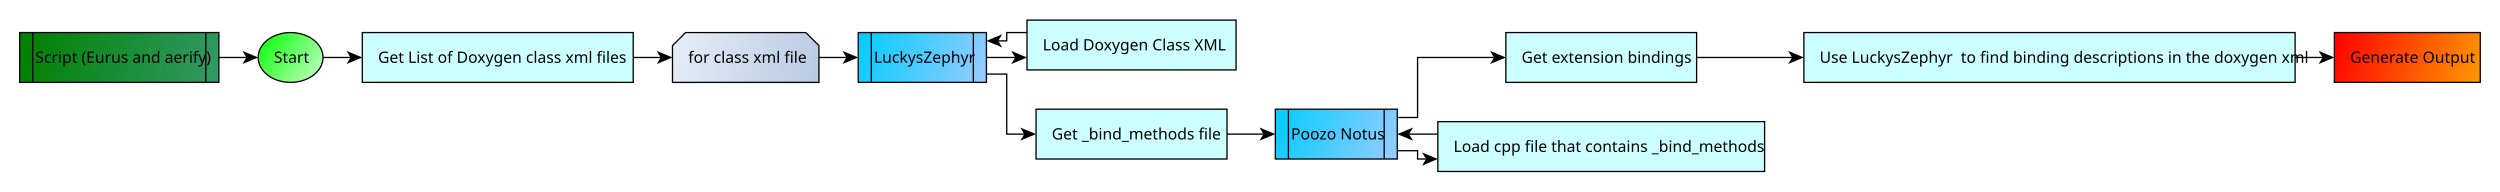
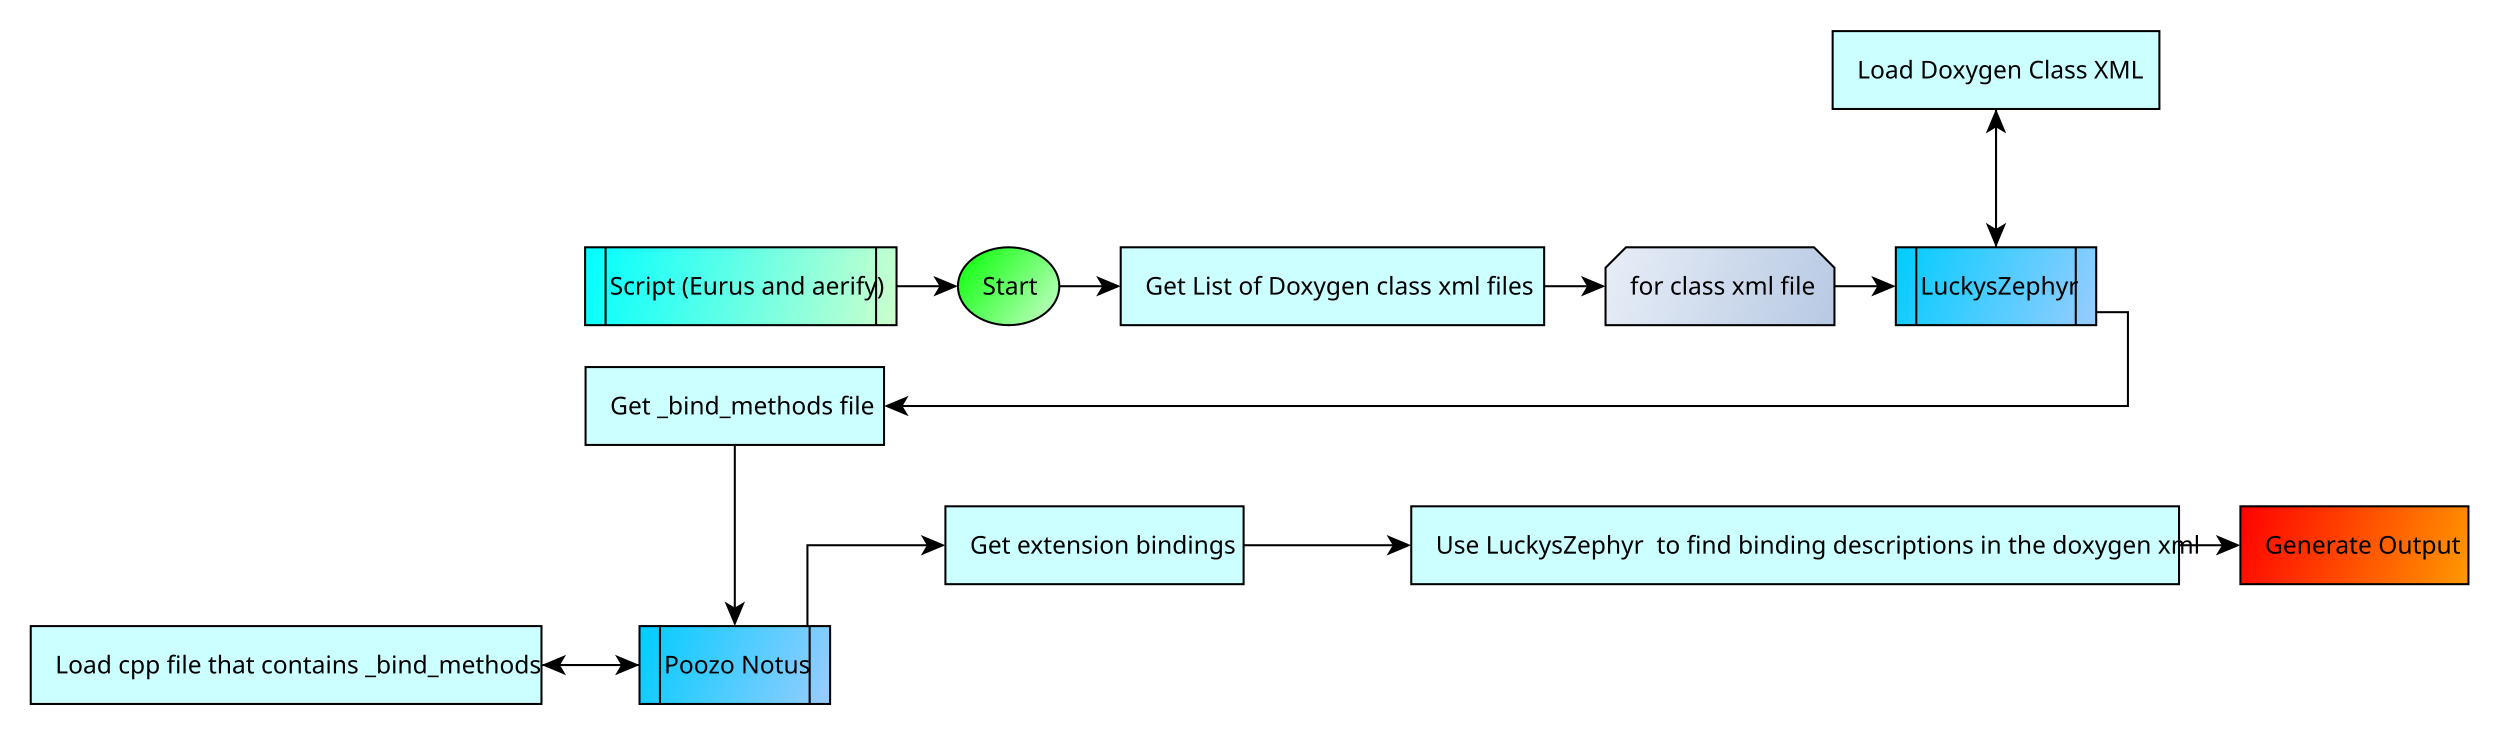
- <svg xmlns="http://www.w3.org/2000/svg" fill-opacity="1" color-rendering="auto" color-interpolation="auto" text-rendering="auto" stroke="black" stroke-linecap="square" width="1910" stroke-miterlimit="10" shape-rendering="auto" stroke-opacity="1" fill="black" stroke-dasharray="none" font-weight="normal" stroke-width="1" height="146" font-family="'Dialog'" font-style="normal" stroke-linejoin="miter" font-size="12px" stroke-dashoffset="0" image-rendering="auto">
+ <svg xmlns="http://www.w3.org/2000/svg" fill-opacity="1" color-rendering="auto" color-interpolation="auto" text-rendering="auto" stroke="black" stroke-linecap="square" width="1222" stroke-miterlimit="10" shape-rendering="auto" stroke-opacity="1" fill="black" stroke-dasharray="none" font-weight="normal" stroke-width="1" height="360" font-family="'Dialog'" font-style="normal" stroke-linejoin="miter" font-size="12px" stroke-dashoffset="0" image-rendering="auto">
  <defs id="genericDefs" />
  <g>
    <defs id="defs1">
-       <linearGradient x1="776.544" gradientUnits="userSpaceOnUse" x2="922.437" y1="-67.578" y2="-29.516" id="linearGradient1" spreadMethod="reflect">
+       <linearGradient x1="0.224" gradientUnits="userSpaceOnUse" x2="146.116" y1="-67.578" y2="-29.516" id="linearGradient1" spreadMethod="reflect">
        <stop stop-opacity="1" stop-color="rgb(204,255,255)" offset="0%" />
        <stop stop-opacity="1" stop-color="rgb(204,255,255)" offset="100%" />
      </linearGradient>
      <linearGradient x1="182.227" gradientUnits="userSpaceOnUse" x2="231.797" y1="-126.125" y2="-88.063" id="linearGradient2" spreadMethod="reflect">
        <stop stop-opacity="1" stop-color="lime" offset="0%" />
        <stop stop-opacity="1" stop-color="rgb(204,255,204)" offset="100%" />
      </linearGradient>
      <linearGradient x1="498.785" gradientUnits="userSpaceOnUse" x2="610.676" y1="-126.125" y2="-88.063" id="linearGradient3" spreadMethod="reflect">
        <stop stop-opacity="1" stop-color="rgb(232,238,247)" offset="0%" />
        <stop stop-opacity="1" stop-color="rgb(183,201,227)" offset="100%" />
      </linearGradient>
      <linearGradient x1="640.676" gradientUnits="userSpaceOnUse" x2="738.633" y1="-126.125" y2="-88.063" id="linearGradient4" spreadMethod="reflect">
        <stop stop-opacity="1" stop-color="rgb(0,204,255)" offset="0%" />
        <stop stop-opacity="1" stop-color="rgb(153,204,255)" offset="100%" />
      </linearGradient>
      <linearGradient x1="261.797" gradientUnits="userSpaceOnUse" x2="468.785" y1="-126.125" y2="-88.063" id="linearGradient5" spreadMethod="reflect">
        <stop stop-opacity="1" stop-color="rgb(204,255,255)" offset="0%" />
        <stop stop-opacity="1" stop-color="rgb(204,255,255)" offset="100%" />
      </linearGradient>
-       <linearGradient x1="769.633" gradientUnits="userSpaceOnUse" x2="929.348" y1="-135.641" y2="-97.578" id="linearGradient6" spreadMethod="reflect">
+       <linearGradient x1="609.797" gradientUnits="userSpaceOnUse" x2="769.512" y1="-231.793" y2="-193.731" id="linearGradient6" spreadMethod="reflect">
        <stop stop-opacity="1" stop-color="rgb(204,255,255)" offset="0%" />
        <stop stop-opacity="1" stop-color="rgb(204,255,255)" offset="100%" />
      </linearGradient>
-       <linearGradient x1="959.348" gradientUnits="userSpaceOnUse" x2="1052.518" y1="-67.578" y2="-29.516" id="linearGradient7" spreadMethod="reflect">
+       <linearGradient x1="26.585" gradientUnits="userSpaceOnUse" x2="119.755" y1="59.032" y2="97.094" id="linearGradient7" spreadMethod="reflect">
        <stop stop-opacity="1" stop-color="rgb(0,204,255)" offset="0%" />
        <stop stop-opacity="1" stop-color="rgb(153,204,255)" offset="100%" />
      </linearGradient>
-       <linearGradient x1="1083.518" gradientUnits="userSpaceOnUse" x2="1333.168" y1="-58.063" y2="-20" id="linearGradient8" spreadMethod="reflect">
+       <linearGradient x1="-270.977" gradientUnits="userSpaceOnUse" x2="-21.327" y1="59.032" y2="97.094" id="linearGradient8" spreadMethod="reflect">
        <stop stop-opacity="1" stop-color="rgb(204,255,255)" offset="0%" />
        <stop stop-opacity="1" stop-color="rgb(204,255,255)" offset="100%" />
      </linearGradient>
      <linearGradient x1="0" gradientUnits="userSpaceOnUse" x2="152.227" y1="-126.125" y2="-88.063" id="linearGradient9" spreadMethod="reflect">
-         <stop stop-opacity="1" stop-color="green" offset="0%" />
-         <stop stop-opacity="1" stop-color="rgb(51,153,102)" offset="100%" />
+         <stop stop-opacity="1" stop-color="aqua" offset="0%" />
+         <stop stop-opacity="1" stop-color="rgb(204,255,204)" offset="100%" />
      </linearGradient>
-       <linearGradient x1="1135.464" gradientUnits="userSpaceOnUse" x2="1281.222" y1="-126.125" y2="-88.063" id="linearGradient10" spreadMethod="reflect">
+       <linearGradient x1="176.116" gradientUnits="userSpaceOnUse" x2="321.874" y1="0.484" y2="38.547" id="linearGradient10" spreadMethod="reflect">
        <stop stop-opacity="1" stop-color="rgb(204,255,255)" offset="0%" />
        <stop stop-opacity="1" stop-color="rgb(204,255,255)" offset="100%" />
      </linearGradient>
-       <linearGradient x1="1363.168" gradientUnits="userSpaceOnUse" x2="1738.461" y1="-126.125" y2="-88.063" id="linearGradient11" spreadMethod="reflect">
+       <linearGradient x1="403.82" gradientUnits="userSpaceOnUse" x2="779.113" y1="0.484" y2="38.547" id="linearGradient11" spreadMethod="reflect">
        <stop stop-opacity="1" stop-color="rgb(204,255,255)" offset="0%" />
        <stop stop-opacity="1" stop-color="rgb(204,255,255)" offset="100%" />
      </linearGradient>
-       <linearGradient x1="1768.461" gradientUnits="userSpaceOnUse" x2="1879.924" y1="-126.125" y2="-88.063" id="linearGradient12" spreadMethod="reflect">
+       <linearGradient x1="809.113" gradientUnits="userSpaceOnUse" x2="920.576" y1="0.484" y2="38.547" id="linearGradient12" spreadMethod="reflect">
        <stop stop-opacity="1" stop-color="red" offset="0%" />
        <stop stop-opacity="1" stop-color="rgb(255,153,0)" offset="100%" />
      </linearGradient>
      <clipPath clipPathUnits="userSpaceOnUse" id="clipPath1">
-         <path d="M0 0 L1910 0 L1910 146 L0 146 L0 0 Z" />
+         <path d="M0 0 L1222 0 L1222 360 L0 360 L0 0 Z" />
      </clipPath>
      <clipPath clipPathUnits="userSpaceOnUse" id="clipPath2">
-         <path d="M-15 -151 L1895 -151 L1895 -5 L-15 -5 L-15 -151 Z" />
+         <path d="M-286 -247 L936 -247 L936 113 L-286 113 L-286 -247 Z" />
      </clipPath>
    </defs>
-     <g fill="url(#linearGradient1)" text-rendering="geometricPrecision" shape-rendering="geometricPrecision" transform="matrix(1,0,0,1,15,151)" stroke="url(#linearGradient1)">
-       <path d="M776.544 -67.578 L922.437 -67.578 L922.437 -29.516 L776.544 -29.516 Z" stroke="none" clip-path="url(#clipPath2)" />
+     <g fill="url(#linearGradient1)" text-rendering="geometricPrecision" shape-rendering="geometricPrecision" transform="matrix(1,0,0,1,286,247)" stroke="url(#linearGradient1)">
+       <path d="M0.224 -67.578 L146.116 -67.578 L146.116 -29.516 L0.224 -29.516 Z" stroke="none" clip-path="url(#clipPath2)" />
    </g>
-     <g text-rendering="geometricPrecision" stroke-miterlimit="1.45" shape-rendering="geometricPrecision" transform="matrix(1,0,0,1,15,151)" stroke-linecap="butt">
-       <path fill="none" d="M776.544 -67.578 L922.437 -67.578 L922.437 -29.516 L776.544 -29.516 Z" clip-path="url(#clipPath2)" />
-       <text x="788.544" xml:space="preserve" y="-44.445" clip-path="url(#clipPath2)" font-family="sans-serif" stroke="none">Get _bind_methods file</text>
+     <g text-rendering="geometricPrecision" stroke-miterlimit="1.45" shape-rendering="geometricPrecision" transform="matrix(1,0,0,1,286,247)" stroke-linecap="butt">
+       <path fill="none" d="M0.224 -67.578 L146.116 -67.578 L146.116 -29.516 L0.224 -29.516 Z" clip-path="url(#clipPath2)" />
+       <text x="12.224" xml:space="preserve" y="-44.445" clip-path="url(#clipPath2)" font-family="sans-serif" stroke="none">Get _bind_methods file</text>
    </g>
-     <g fill="url(#linearGradient2)" text-rendering="geometricPrecision" shape-rendering="geometricPrecision" transform="matrix(1,0,0,1,15,151)" stroke="url(#linearGradient2)">
+     <g fill="url(#linearGradient2)" text-rendering="geometricPrecision" shape-rendering="geometricPrecision" transform="matrix(1,0,0,1,286,247)" stroke="url(#linearGradient2)">
      <ellipse rx="24.785" ry="19.031" clip-path="url(#clipPath2)" cx="207.012" cy="-107.094" stroke="none" />
    </g>
-     <g text-rendering="geometricPrecision" stroke-miterlimit="1.45" shape-rendering="geometricPrecision" transform="matrix(1,0,0,1,15,151)" stroke-linecap="butt">
+     <g text-rendering="geometricPrecision" stroke-miterlimit="1.45" shape-rendering="geometricPrecision" transform="matrix(1,0,0,1,286,247)" stroke-linecap="butt">
      <ellipse rx="24.785" fill="none" ry="19.031" clip-path="url(#clipPath2)" cx="207.012" cy="-107.094" />
      <text x="194.227" xml:space="preserve" y="-102.993" clip-path="url(#clipPath2)" font-family="sans-serif" stroke="none">Start</text>
    </g>
-     <g fill="url(#linearGradient3)" text-rendering="geometricPrecision" shape-rendering="geometricPrecision" transform="matrix(1,0,0,1,15,151)" stroke="url(#linearGradient3)">
+     <g fill="url(#linearGradient3)" text-rendering="geometricPrecision" shape-rendering="geometricPrecision" transform="matrix(1,0,0,1,286,247)" stroke="url(#linearGradient3)">
      <path d="M508.785 -126.125 L600.676 -126.125 L610.676 -116.125 L610.676 -88.063 L498.785 -88.063 L498.785 -116.125 Z" stroke="none" clip-path="url(#clipPath2)" />
    </g>
-     <g text-rendering="geometricPrecision" stroke-miterlimit="1.45" shape-rendering="geometricPrecision" transform="matrix(1,0,0,1,15,151)" stroke-linecap="butt">
+     <g text-rendering="geometricPrecision" stroke-miterlimit="1.45" shape-rendering="geometricPrecision" transform="matrix(1,0,0,1,286,247)" stroke-linecap="butt">
      <path fill="none" d="M508.785 -126.125 L600.676 -126.125 L610.676 -116.125 L610.676 -88.063 L498.785 -88.063 L498.785 -116.125 Z" clip-path="url(#clipPath2)" />
      <text x="510.785" xml:space="preserve" y="-102.993" clip-path="url(#clipPath2)" font-family="sans-serif" stroke="none">for class xml file</text>
    </g>
-     <g fill="url(#linearGradient4)" text-rendering="geometricPrecision" shape-rendering="geometricPrecision" transform="matrix(1,0,0,1,15,151)" stroke="url(#linearGradient4)">
+     <g fill="url(#linearGradient4)" text-rendering="geometricPrecision" shape-rendering="geometricPrecision" transform="matrix(1,0,0,1,286,247)" stroke="url(#linearGradient4)">
      <rect x="640.676" width="97.957" height="38.062" y="-126.125" clip-path="url(#clipPath2)" stroke="none" />
    </g>
-     <g text-rendering="geometricPrecision" stroke-miterlimit="1.45" shape-rendering="geometricPrecision" transform="matrix(1,0,0,1,15,151)" stroke-linecap="butt">
+     <g text-rendering="geometricPrecision" stroke-miterlimit="1.45" shape-rendering="geometricPrecision" transform="matrix(1,0,0,1,286,247)" stroke-linecap="butt">
      <rect fill="none" x="640.676" width="97.957" height="38.062" y="-126.125" clip-path="url(#clipPath2)" />
      <path fill="none" d="M650.676 -126.125 L650.676 -88.063 M728.633 -126.125 L728.633 -88.063 M650.676 -126.125 Z" clip-path="url(#clipPath2)" />
      <text x="652.676" xml:space="preserve" y="-102.993" clip-path="url(#clipPath2)" font-family="sans-serif" stroke="none">LuckysZephyr</text>
    </g>
-     <g fill="url(#linearGradient5)" text-rendering="geometricPrecision" shape-rendering="geometricPrecision" transform="matrix(1,0,0,1,15,151)" stroke="url(#linearGradient5)">
+     <g fill="url(#linearGradient5)" text-rendering="geometricPrecision" shape-rendering="geometricPrecision" transform="matrix(1,0,0,1,286,247)" stroke="url(#linearGradient5)">
      <path d="M261.797 -126.125 L468.785 -126.125 L468.785 -88.063 L261.797 -88.063 Z" stroke="none" clip-path="url(#clipPath2)" />
    </g>
-     <g text-rendering="geometricPrecision" stroke-miterlimit="1.45" shape-rendering="geometricPrecision" transform="matrix(1,0,0,1,15,151)" stroke-linecap="butt">
+     <g text-rendering="geometricPrecision" stroke-miterlimit="1.45" shape-rendering="geometricPrecision" transform="matrix(1,0,0,1,286,247)" stroke-linecap="butt">
      <path fill="none" d="M261.797 -126.125 L468.785 -126.125 L468.785 -88.063 L261.797 -88.063 Z" clip-path="url(#clipPath2)" />
      <text x="273.797" xml:space="preserve" y="-102.993" clip-path="url(#clipPath2)" font-family="sans-serif" stroke="none">Get List of Doxygen class xml files</text>
    </g>
-     <g fill="url(#linearGradient6)" text-rendering="geometricPrecision" shape-rendering="geometricPrecision" transform="matrix(1,0,0,1,15,151)" stroke="url(#linearGradient6)">
-       <path d="M769.633 -135.641 L929.348 -135.641 L929.348 -97.578 L769.633 -97.578 Z" stroke="none" clip-path="url(#clipPath2)" />
+     <g fill="url(#linearGradient6)" text-rendering="geometricPrecision" shape-rendering="geometricPrecision" transform="matrix(1,0,0,1,286,247)" stroke="url(#linearGradient6)">
+       <path d="M609.797 -231.793 L769.512 -231.793 L769.512 -193.731 L609.797 -193.731 Z" stroke="none" clip-path="url(#clipPath2)" />
    </g>
-     <g text-rendering="geometricPrecision" stroke-miterlimit="1.45" shape-rendering="geometricPrecision" transform="matrix(1,0,0,1,15,151)" stroke-linecap="butt">
-       <path fill="none" d="M769.633 -135.641 L929.348 -135.641 L929.348 -97.578 L769.633 -97.578 Z" clip-path="url(#clipPath2)" />
-       <text x="781.633" xml:space="preserve" y="-112.508" clip-path="url(#clipPath2)" font-family="sans-serif" stroke="none">Load Doxygen Class XML</text>
+     <g text-rendering="geometricPrecision" stroke-miterlimit="1.45" shape-rendering="geometricPrecision" transform="matrix(1,0,0,1,286,247)" stroke-linecap="butt">
+       <path fill="none" d="M609.797 -231.793 L769.512 -231.793 L769.512 -193.731 L609.797 -193.731 Z" clip-path="url(#clipPath2)" />
+       <text x="621.797" xml:space="preserve" y="-208.661" clip-path="url(#clipPath2)" font-family="sans-serif" stroke="none">Load Doxygen Class XML</text>
    </g>
-     <g fill="url(#linearGradient7)" text-rendering="geometricPrecision" shape-rendering="geometricPrecision" transform="matrix(1,0,0,1,15,151)" stroke="url(#linearGradient7)">
-       <rect x="959.348" width="93.17" height="38.062" y="-67.578" clip-path="url(#clipPath2)" stroke="none" />
+     <g fill="url(#linearGradient7)" text-rendering="geometricPrecision" shape-rendering="geometricPrecision" transform="matrix(1,0,0,1,286,247)" stroke="url(#linearGradient7)">
+       <rect x="26.585" width="93.17" height="38.062" y="59.032" clip-path="url(#clipPath2)" stroke="none" />
    </g>
-     <g text-rendering="geometricPrecision" stroke-miterlimit="1.45" shape-rendering="geometricPrecision" transform="matrix(1,0,0,1,15,151)" stroke-linecap="butt">
-       <rect fill="none" x="959.348" width="93.17" height="38.062" y="-67.578" clip-path="url(#clipPath2)" />
-       <path fill="none" d="M969.348 -67.578 L969.348 -29.516 M1042.518 -67.578 L1042.518 -29.516 M969.348 -67.578 Z" clip-path="url(#clipPath2)" />
-       <text x="971.348" xml:space="preserve" y="-44.445" clip-path="url(#clipPath2)" font-family="sans-serif" stroke="none">Poozo Notus</text>
+     <g text-rendering="geometricPrecision" stroke-miterlimit="1.45" shape-rendering="geometricPrecision" transform="matrix(1,0,0,1,286,247)" stroke-linecap="butt">
+       <rect fill="none" x="26.585" width="93.17" height="38.062" y="59.032" clip-path="url(#clipPath2)" />
+       <path fill="none" d="M36.585 59.032 L36.585 97.094 M109.755 59.032 L109.755 97.094 M36.585 59.032 Z" clip-path="url(#clipPath2)" />
+       <text x="38.585" xml:space="preserve" y="82.165" clip-path="url(#clipPath2)" font-family="sans-serif" stroke="none">Poozo Notus</text>
    </g>
-     <g fill="url(#linearGradient8)" text-rendering="geometricPrecision" shape-rendering="geometricPrecision" transform="matrix(1,0,0,1,15,151)" stroke="url(#linearGradient8)">
-       <path d="M1083.518 -58.063 L1333.168 -58.063 L1333.168 -20 L1083.518 -20 Z" stroke="none" clip-path="url(#clipPath2)" />
+     <g fill="url(#linearGradient8)" text-rendering="geometricPrecision" shape-rendering="geometricPrecision" transform="matrix(1,0,0,1,286,247)" stroke="url(#linearGradient8)">
+       <path d="M-270.977 59.032 L-21.327 59.032 L-21.327 97.094 L-270.977 97.094 Z" stroke="none" clip-path="url(#clipPath2)" />
    </g>
-     <g text-rendering="geometricPrecision" stroke-miterlimit="1.45" shape-rendering="geometricPrecision" transform="matrix(1,0,0,1,15,151)" stroke-linecap="butt">
-       <path fill="none" d="M1083.518 -58.063 L1333.168 -58.063 L1333.168 -20 L1083.518 -20 Z" clip-path="url(#clipPath2)" />
-       <text x="1095.518" xml:space="preserve" y="-34.93" clip-path="url(#clipPath2)" font-family="sans-serif" stroke="none">Load cpp file that contains _bind_methods</text>
+     <g text-rendering="geometricPrecision" stroke-miterlimit="1.45" shape-rendering="geometricPrecision" transform="matrix(1,0,0,1,286,247)" stroke-linecap="butt">
+       <path fill="none" d="M-270.977 59.032 L-21.327 59.032 L-21.327 97.094 L-270.977 97.094 Z" clip-path="url(#clipPath2)" />
+       <text x="-258.977" xml:space="preserve" y="82.165" clip-path="url(#clipPath2)" font-family="sans-serif" stroke="none">Load cpp file that contains _bind_methods</text>
    </g>
-     <g fill="url(#linearGradient9)" text-rendering="geometricPrecision" shape-rendering="geometricPrecision" transform="matrix(1,0,0,1,15,151)" stroke="url(#linearGradient9)">
+     <g fill="url(#linearGradient9)" text-rendering="geometricPrecision" shape-rendering="geometricPrecision" transform="matrix(1,0,0,1,286,247)" stroke="url(#linearGradient9)">
      <rect x="0" width="152.227" height="38.062" y="-126.125" clip-path="url(#clipPath2)" stroke="none" />
    </g>
-     <g text-rendering="geometricPrecision" stroke-miterlimit="1.45" shape-rendering="geometricPrecision" transform="matrix(1,0,0,1,15,151)" stroke-linecap="butt">
+     <g text-rendering="geometricPrecision" stroke-miterlimit="1.45" shape-rendering="geometricPrecision" transform="matrix(1,0,0,1,286,247)" stroke-linecap="butt">
      <rect fill="none" x="0" width="152.227" height="38.062" y="-126.125" clip-path="url(#clipPath2)" />
      <path fill="none" d="M10 -126.125 L10 -88.063 M142.227 -126.125 L142.227 -88.063 M10 -126.125 Z" clip-path="url(#clipPath2)" />
      <text x="12" xml:space="preserve" y="-102.993" clip-path="url(#clipPath2)" font-family="sans-serif" stroke="none">Script (Eurus and aerify)</text>
    </g>
-     <g fill="url(#linearGradient10)" text-rendering="geometricPrecision" shape-rendering="geometricPrecision" transform="matrix(1,0,0,1,15,151)" stroke="url(#linearGradient10)">
-       <path d="M1135.464 -126.125 L1281.222 -126.125 L1281.222 -88.063 L1135.464 -88.063 Z" stroke="none" clip-path="url(#clipPath2)" />
+     <g fill="url(#linearGradient10)" text-rendering="geometricPrecision" shape-rendering="geometricPrecision" transform="matrix(1,0,0,1,286,247)" stroke="url(#linearGradient10)">
+       <path d="M176.116 0.484 L321.874 0.484 L321.874 38.547 L176.116 38.547 Z" stroke="none" clip-path="url(#clipPath2)" />
    </g>
-     <g text-rendering="geometricPrecision" stroke-miterlimit="1.45" shape-rendering="geometricPrecision" transform="matrix(1,0,0,1,15,151)" stroke-linecap="butt">
-       <path fill="none" d="M1135.464 -126.125 L1281.222 -126.125 L1281.222 -88.063 L1135.464 -88.063 Z" clip-path="url(#clipPath2)" />
-       <text x="1147.464" xml:space="preserve" y="-102.993" clip-path="url(#clipPath2)" font-family="sans-serif" stroke="none">Get extension bindings</text>
+     <g text-rendering="geometricPrecision" stroke-miterlimit="1.45" shape-rendering="geometricPrecision" transform="matrix(1,0,0,1,286,247)" stroke-linecap="butt">
+       <path fill="none" d="M176.116 0.484 L321.874 0.484 L321.874 38.547 L176.116 38.547 Z" clip-path="url(#clipPath2)" />
+       <text x="188.116" xml:space="preserve" y="23.617" clip-path="url(#clipPath2)" font-family="sans-serif" stroke="none">Get extension bindings</text>
    </g>
-     <g fill="url(#linearGradient11)" text-rendering="geometricPrecision" shape-rendering="geometricPrecision" transform="matrix(1,0,0,1,15,151)" stroke="url(#linearGradient11)">
-       <path d="M1363.168 -126.125 L1738.461 -126.125 L1738.461 -88.063 L1363.168 -88.063 Z" stroke="none" clip-path="url(#clipPath2)" />
+     <g fill="url(#linearGradient11)" text-rendering="geometricPrecision" shape-rendering="geometricPrecision" transform="matrix(1,0,0,1,286,247)" stroke="url(#linearGradient11)">
+       <path d="M403.82 0.484 L779.113 0.484 L779.113 38.547 L403.82 38.547 Z" stroke="none" clip-path="url(#clipPath2)" />
    </g>
-     <g text-rendering="geometricPrecision" stroke-miterlimit="1.45" shape-rendering="geometricPrecision" transform="matrix(1,0,0,1,15,151)" stroke-linecap="butt">
-       <path fill="none" d="M1363.168 -126.125 L1738.461 -126.125 L1738.461 -88.063 L1363.168 -88.063 Z" clip-path="url(#clipPath2)" />
-       <text x="1375.168" xml:space="preserve" y="-102.993" clip-path="url(#clipPath2)" font-family="sans-serif" stroke="none">Use LuckysZephyr  to find binding descriptions in the doxygen xml</text>
+     <g text-rendering="geometricPrecision" stroke-miterlimit="1.45" shape-rendering="geometricPrecision" transform="matrix(1,0,0,1,286,247)" stroke-linecap="butt">
+       <path fill="none" d="M403.82 0.484 L779.113 0.484 L779.113 38.547 L403.82 38.547 Z" clip-path="url(#clipPath2)" />
+       <text x="415.82" xml:space="preserve" y="23.617" clip-path="url(#clipPath2)" font-family="sans-serif" stroke="none">Use LuckysZephyr  to find binding descriptions in the doxygen xml</text>
    </g>
-     <g fill="url(#linearGradient12)" text-rendering="geometricPrecision" shape-rendering="geometricPrecision" transform="matrix(1,0,0,1,15,151)" stroke="url(#linearGradient12)">
-       <path d="M1768.461 -126.125 L1879.924 -126.125 L1879.924 -88.063 L1768.461 -88.063 Z" stroke="none" clip-path="url(#clipPath2)" />
+     <g fill="url(#linearGradient12)" text-rendering="geometricPrecision" shape-rendering="geometricPrecision" transform="matrix(1,0,0,1,286,247)" stroke="url(#linearGradient12)">
+       <path d="M809.113 0.484 L920.576 0.484 L920.576 38.547 L809.113 38.547 Z" stroke="none" clip-path="url(#clipPath2)" />
    </g>
-     <g text-rendering="geometricPrecision" stroke-miterlimit="1.45" shape-rendering="geometricPrecision" transform="matrix(1,0,0,1,15,151)" stroke-linecap="butt">
-       <path fill="none" d="M1768.461 -126.125 L1879.924 -126.125 L1879.924 -88.063 L1768.461 -88.063 Z" clip-path="url(#clipPath2)" />
-       <text x="1780.461" xml:space="preserve" y="-102.993" clip-path="url(#clipPath2)" font-family="sans-serif" stroke="none">Generate Output</text>
+     <g text-rendering="geometricPrecision" stroke-miterlimit="1.45" shape-rendering="geometricPrecision" transform="matrix(1,0,0,1,286,247)" stroke-linecap="butt">
+       <path fill="none" d="M809.113 0.484 L920.576 0.484 L920.576 38.547 L809.113 38.547 Z" clip-path="url(#clipPath2)" />
+       <text x="821.113" xml:space="preserve" y="23.617" clip-path="url(#clipPath2)" font-family="sans-serif" stroke="none">Generate Output</text>
    </g>
-     <g text-rendering="geometricPrecision" stroke-miterlimit="1.45" shape-rendering="geometricPrecision" transform="matrix(1,0,0,1,15,151)" stroke-linecap="butt">
+     <g text-rendering="geometricPrecision" stroke-miterlimit="1.45" shape-rendering="geometricPrecision" transform="matrix(1,0,0,1,286,247)" stroke-linecap="butt">
      <path fill="none" d="M610.676 -107.094 L632.646 -107.094" clip-path="url(#clipPath2)" />
    </g>
-     <g text-rendering="geometricPrecision" stroke-miterlimit="1.45" shape-rendering="geometricPrecision" transform="matrix(1,0,0,1,15,151)" stroke-linecap="butt">
+     <g text-rendering="geometricPrecision" stroke-miterlimit="1.45" shape-rendering="geometricPrecision" transform="matrix(1,0,0,1,286,247)" stroke-linecap="butt">
      <path d="M640.646 -107.094 L628.646 -112.094 L631.646 -107.094 L628.646 -102.094 Z" stroke="none" clip-path="url(#clipPath2)" />
-       <path fill="none" d="M738.633 -94.406 L754.133 -94.406 L754.133 -48.547 L768.5 -48.547" clip-path="url(#clipPath2)" />
-       <path d="M776.5 -48.547 L764.5 -53.547 L767.5 -48.547 L764.5 -43.547 Z" clip-path="url(#clipPath2)" stroke="none" />
+       <path fill="none" d="M738.633 -94.406 L754.133 -94.406 L754.133 -48.547 L154.137 -48.547" clip-path="url(#clipPath2)" />
+       <path d="M146.137 -48.547 L158.137 -43.547 L155.137 -48.547 L158.137 -53.547 Z" clip-path="url(#clipPath2)" stroke="none" />
      <path fill="none" d="M231.797 -107.094 L253.768 -107.094" clip-path="url(#clipPath2)" />
      <path d="M261.768 -107.094 L249.768 -112.094 L252.768 -107.094 L249.768 -102.094 Z" clip-path="url(#clipPath2)" stroke="none" />
      <path fill="none" d="M468.785 -107.094 L490.756 -107.094" clip-path="url(#clipPath2)" />
      <path d="M498.756 -107.094 L486.756 -112.094 L489.756 -107.094 L486.756 -102.094 Z" clip-path="url(#clipPath2)" stroke="none" />
-       <path fill="none" d="M738.633 -107.094 L761.602 -107.094" clip-path="url(#clipPath2)" />
-       <path d="M769.602 -107.094 L757.602 -112.094 L760.602 -107.094 L757.602 -102.094 Z" clip-path="url(#clipPath2)" stroke="none" />
-       <path fill="none" d="M769.602 -126.125 L754.133 -126.125 L754.133 -119.781 L746.633 -119.781" clip-path="url(#clipPath2)" />
-       <path d="M738.633 -119.781 L750.633 -114.781 L747.633 -119.781 L750.633 -124.781 Z" clip-path="url(#clipPath2)" stroke="none" />
-       <path fill="none" d="M922.437 -48.547 L951.312 -48.547" clip-path="url(#clipPath2)" />
-       <path d="M959.312 -48.547 L947.312 -53.547 L950.312 -48.547 L947.312 -43.547 Z" clip-path="url(#clipPath2)" stroke="none" />
-       <path fill="none" d="M1052.518 -35.859 L1068.018 -35.859 L1068.018 -29.516 L1075.487 -29.516" clip-path="url(#clipPath2)" />
-       <path d="M1083.487 -29.516 L1071.487 -34.516 L1074.487 -29.516 L1071.487 -24.516 Z" clip-path="url(#clipPath2)" stroke="none" />
-       <path fill="none" d="M1083.487 -48.547 L1060.518 -48.547" clip-path="url(#clipPath2)" />
-       <path d="M1052.518 -48.547 L1064.518 -43.547 L1061.518 -48.547 L1064.518 -53.547 Z" clip-path="url(#clipPath2)" stroke="none" />
+       <path fill="none" d="M689.654 -126.107 L689.654 -185.764" clip-path="url(#clipPath2)" />
+       <path d="M689.654 -193.764 L684.654 -181.764 L689.654 -184.764 L694.654 -181.764 Z" clip-path="url(#clipPath2)" stroke="none" />
+       <path fill="none" d="M689.654 -193.749 L689.654 -134.092" clip-path="url(#clipPath2)" />
+       <path d="M689.654 -126.092 L694.654 -138.092 L689.654 -135.092 L684.654 -138.092 Z" clip-path="url(#clipPath2)" stroke="none" />
+       <path fill="none" d="M73.17 -29.537 L73.17 51.017" clip-path="url(#clipPath2)" />
+       <path d="M73.17 59.017 L78.17 47.017 L73.17 50.017 L68.17 47.017 Z" clip-path="url(#clipPath2)" stroke="none" />
+       <path fill="none" d="M26.568 78.063 L-13.292 78.063" clip-path="url(#clipPath2)" />
+       <path d="M-21.292 78.063 L-9.292 83.063 L-12.292 78.063 L-9.292 73.063 Z" clip-path="url(#clipPath2)" stroke="none" />
+       <path fill="none" d="M-21.311 78.063 L18.622 78.063" clip-path="url(#clipPath2)" />
+       <path d="M26.622 78.063 L14.621 73.063 L17.622 78.063 L14.621 83.063 Z" clip-path="url(#clipPath2)" stroke="none" />
      <path fill="none" d="M152.227 -107.094 L174.227 -107.094" clip-path="url(#clipPath2)" />
      <path d="M182.227 -107.094 L170.227 -112.094 L173.227 -107.094 L170.227 -102.094 Z" clip-path="url(#clipPath2)" stroke="none" />
-       <path fill="none" d="M1052.518 -61.234 L1068.018 -61.234 L1068.018 -107.094 L1127.431 -107.094" clip-path="url(#clipPath2)" />
-       <path d="M1135.431 -107.094 L1123.431 -112.094 L1126.431 -107.094 L1123.431 -102.094 Z" clip-path="url(#clipPath2)" stroke="none" />
-       <path fill="none" d="M1281.222 -107.094 L1355.128 -107.094" clip-path="url(#clipPath2)" />
-       <path d="M1363.128 -107.094 L1351.128 -112.094 L1354.128 -107.094 L1351.128 -102.094 Z" clip-path="url(#clipPath2)" stroke="none" />
-       <path fill="none" d="M1738.461 -107.094 L1760.432 -107.094" clip-path="url(#clipPath2)" />
-       <path d="M1768.432 -107.094 L1756.432 -112.094 L1759.432 -107.094 L1756.432 -102.094 Z" clip-path="url(#clipPath2)" stroke="none" />
+       <path fill="none" d="M108.67 59.061 L108.67 19.516 L168.083 19.516" clip-path="url(#clipPath2)" />
+       <path d="M176.083 19.516 L164.083 14.516 L167.083 19.516 L164.083 24.516 Z" clip-path="url(#clipPath2)" stroke="none" />
+       <path fill="none" d="M321.874 19.516 L395.78 19.516" clip-path="url(#clipPath2)" />
+       <path d="M403.78 19.516 L391.78 14.516 L394.78 19.516 L391.78 24.516 Z" clip-path="url(#clipPath2)" stroke="none" />
+       <path fill="none" d="M779.113 19.516 L801.084 19.516" clip-path="url(#clipPath2)" />
+       <path d="M809.084 19.516 L797.084 14.516 L800.084 19.516 L797.084 24.516 Z" clip-path="url(#clipPath2)" stroke="none" />
    </g>
  </g>
</svg>
